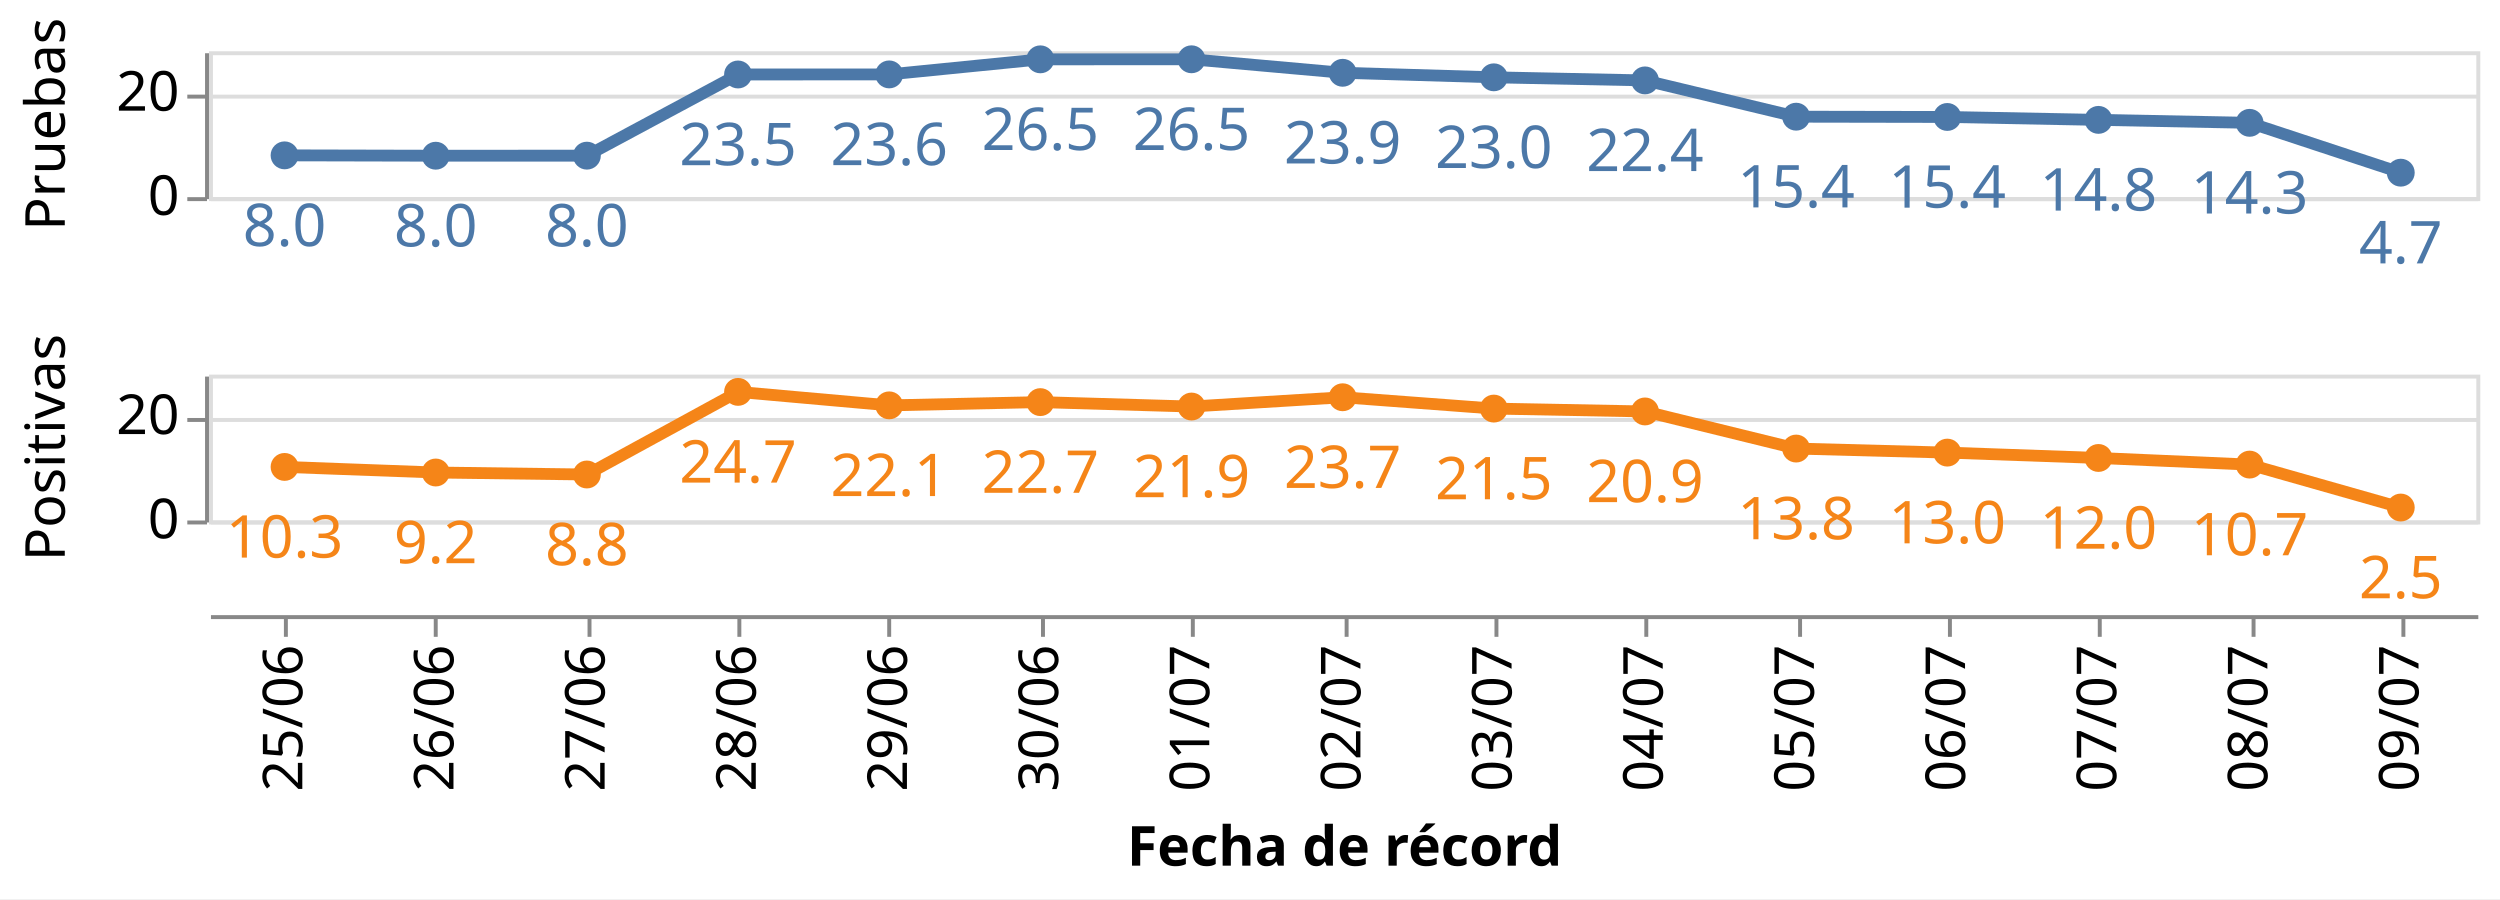
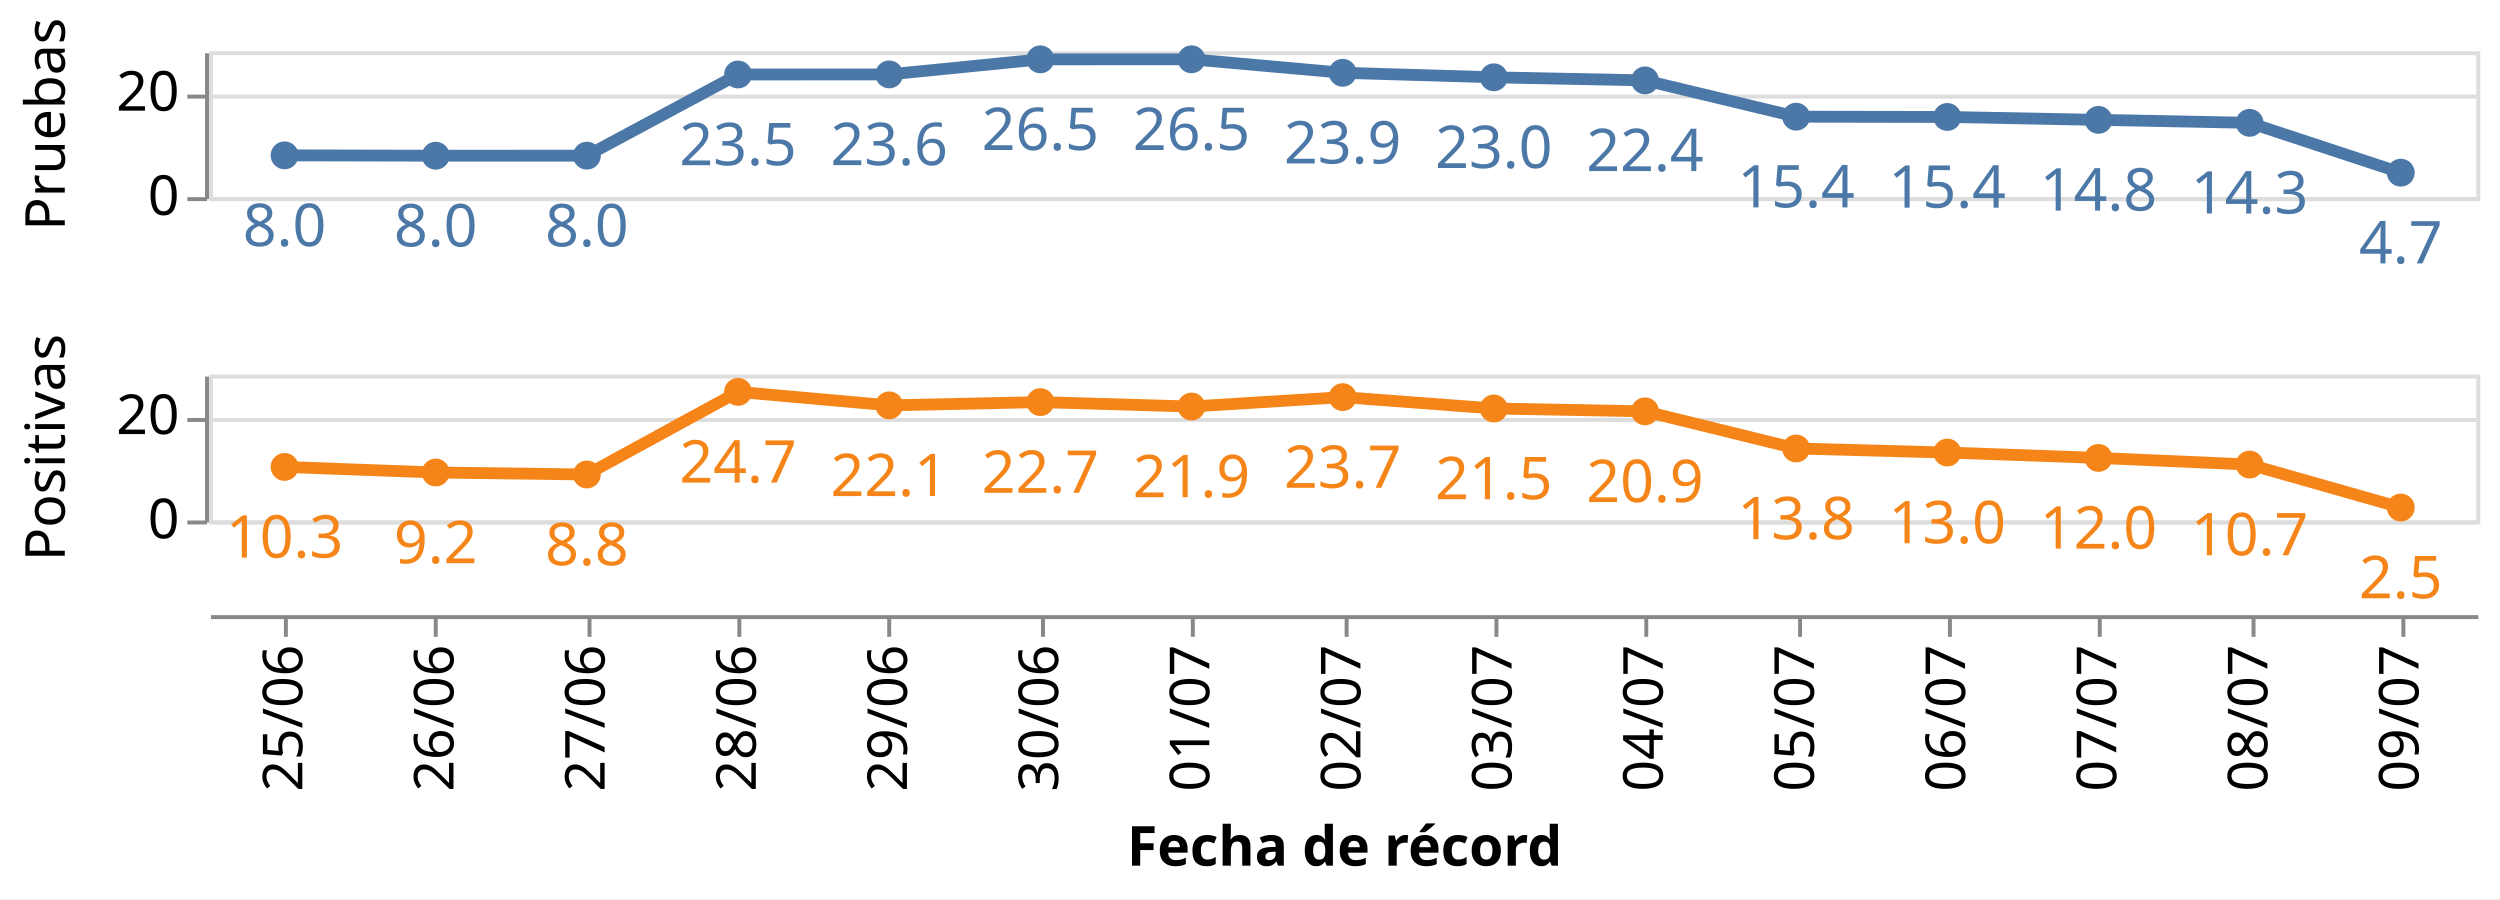
<svg xmlns="http://www.w3.org/2000/svg" class="marks" width="634" height="228" viewBox="0 0 634 228" version="1.1">
  <rect width="634" height="228" style="fill: white;" />
  <g transform="translate(53,13)">
    <g class="mark-group role-frame root">
      <g transform="translate(0,0)">
        <path class="background" d="M0,0h0v0h0Z" style="fill: none;" />
        <g>
          <g class="mark-group role-row-header row_header">
            <g transform="translate(-1,0)">
              <path class="background" d="M0,0h0v37h0Z" style="fill: none;" />
              <g>
                <g class="mark-group role-axis">
                  <g transform="translate(0.5,0.5)">
                    <path class="background" d="M0,0h0v0h0Z" style="pointer-events: none; fill: none;" />
                    <g>
                      <g class="mark-rule role-axis-tick" style="pointer-events: none;">
                        <line transform="translate(0,37)" x2="-5" y2="0" style="fill: none; stroke: #888; stroke-width: 1; opacity: 1;" />
                        <line transform="translate(0,11)" x2="-5" y2="0" style="fill: none; stroke: #888; stroke-width: 1; opacity: 1;" />
                      </g>
                      <g class="mark-text role-axis-label" style="pointer-events: none;">
                        <text text-anchor="end" transform="translate(-7,41)" style="font-family: sans-serif; font-size: 14px; fill: #000; opacity: 1;">0</text>
                        <text text-anchor="end" transform="translate(-7,14.57143)" style="font-family: sans-serif; font-size: 14px; fill: #000; opacity: 1;">20</text>
                      </g>
                      <g class="mark-rule role-axis-domain" style="pointer-events: none;">
                        <line transform="translate(0,37)" x2="0" y2="-37" style="fill: none; stroke: #888; stroke-width: 1; opacity: 1;" />
                      </g>
                    </g>
                    <path class="foreground" d="" style="pointer-events: none; display: none; fill: none;" />
                  </g>
                </g>
                <g class="mark-group role-title">
                  <g transform="translate(-46.57227,18.5)">
                    <path class="background" d="M0,0h0v0h0Z" style="pointer-events: none; fill: none;" />
                    <g>
                      <g class="mark-text role-title-text" style="pointer-events: none;">
                        <text text-anchor="middle" transform="translate(0,0) rotate(-90) translate(0,11)" style="font-family: sans-serif; font-size: 14px; fill: #000; opacity: 1;">Pruebas</text>
                      </g>
                    </g>
                    <path class="foreground" d="" style="pointer-events: none; display: none; fill: none;" />
                  </g>
                </g>
              </g>
              <path class="foreground" d="" style="display: none; fill: none;" />
            </g>
            <g transform="translate(-1,82)">
              <path class="background" d="M0,0h0v37h0Z" style="fill: none;" />
              <g>
                <g class="mark-group role-axis">
                  <g transform="translate(0.5,0.5)">
                    <path class="background" d="M0,0h0v0h0Z" style="pointer-events: none; fill: none;" />
                    <g>
                      <g class="mark-rule role-axis-tick" style="pointer-events: none;">
                        <line transform="translate(0,37)" x2="-5" y2="0" style="fill: none; stroke: #888; stroke-width: 1; opacity: 1;" />
                        <line transform="translate(0,11)" x2="-5" y2="0" style="fill: none; stroke: #888; stroke-width: 1; opacity: 1;" />
                      </g>
                      <g class="mark-text role-axis-label" style="pointer-events: none;">
                        <text text-anchor="end" transform="translate(-7,41)" style="font-family: sans-serif; font-size: 14px; fill: #000; opacity: 1;">0</text>
                        <text text-anchor="end" transform="translate(-7,14.57143)" style="font-family: sans-serif; font-size: 14px; fill: #000; opacity: 1;">20</text>
                      </g>
                      <g class="mark-rule role-axis-domain" style="pointer-events: none;">
                        <line transform="translate(0,37)" x2="0" y2="-37" style="fill: none; stroke: #888; stroke-width: 1; opacity: 1;" />
                      </g>
                    </g>
                    <path class="foreground" d="" style="pointer-events: none; display: none; fill: none;" />
                  </g>
                </g>
                <g class="mark-group role-title">
                  <g transform="translate(-46.57227,18.5)">
                    <path class="background" d="M0,0h0v0h0Z" style="pointer-events: none; fill: none;" />
                    <g>
                      <g class="mark-text role-title-text" style="pointer-events: none;">
                        <text text-anchor="middle" transform="translate(0,0) rotate(-90) translate(0,11)" style="font-family: sans-serif; font-size: 14px; fill: #000; opacity: 1;">Positivas</text>
                      </g>
                    </g>
                    <path class="foreground" d="" style="pointer-events: none; display: none; fill: none;" />
                  </g>
                </g>
              </g>
              <path class="foreground" d="" style="display: none; fill: none;" />
            </g>
          </g>
          <g class="mark-group role-column-footer column_footer">
            <g transform="translate(0,143)">
              <path class="background" d="M0,0h575v0h-575Z" style="fill: none;" />
              <g>
                <g class="mark-group role-axis">
                  <g transform="translate(0.5,0.5)">
                    <path class="background" d="M0,0h0v0h0Z" style="pointer-events: none; fill: none;" />
                    <g>
                      <g class="mark-rule role-axis-tick" style="pointer-events: none;">
                        <line transform="translate(19,0)" x2="0" y2="5" style="fill: none; stroke: #888; stroke-width: 1; opacity: 1;" />
                        <line transform="translate(57,0)" x2="0" y2="5" style="fill: none; stroke: #888; stroke-width: 1; opacity: 1;" />
                        <line transform="translate(96,0)" x2="0" y2="5" style="fill: none; stroke: #888; stroke-width: 1; opacity: 1;" />
                        <line transform="translate(134,0)" x2="0" y2="5" style="fill: none; stroke: #888; stroke-width: 1; opacity: 1;" />
                        <line transform="translate(172,0)" x2="0" y2="5" style="fill: none; stroke: #888; stroke-width: 1; opacity: 1;" />
                        <line transform="translate(211,0)" x2="0" y2="5" style="fill: none; stroke: #888; stroke-width: 1; opacity: 1;" />
                        <line transform="translate(249,0)" x2="0" y2="5" style="fill: none; stroke: #888; stroke-width: 1; opacity: 1;" />
                        <line transform="translate(288,0)" x2="0" y2="5" style="fill: none; stroke: #888; stroke-width: 1; opacity: 1;" />
                        <line transform="translate(326,0)" x2="0" y2="5" style="fill: none; stroke: #888; stroke-width: 1; opacity: 1;" />
                        <line transform="translate(364,0)" x2="0" y2="5" style="fill: none; stroke: #888; stroke-width: 1; opacity: 1;" />
                        <line transform="translate(403,0)" x2="0" y2="5" style="fill: none; stroke: #888; stroke-width: 1; opacity: 1;" />
                        <line transform="translate(441,0)" x2="0" y2="5" style="fill: none; stroke: #888; stroke-width: 1; opacity: 1;" />
                        <line transform="translate(479,0)" x2="0" y2="5" style="fill: none; stroke: #888; stroke-width: 1; opacity: 1;" />
                        <line transform="translate(518,0)" x2="0" y2="5" style="fill: none; stroke: #888; stroke-width: 1; opacity: 1;" />
                        <line transform="translate(556,0)" x2="0" y2="5" style="fill: none; stroke: #888; stroke-width: 1; opacity: 1;" />
                      </g>
                      <g class="mark-text role-axis-label" style="pointer-events: none;">
                        <text text-anchor="end" transform="translate(19.16667,7) rotate(270) translate(0,4)" style="font-family: sans-serif; font-size: 14px; fill: #000; opacity: 1;">25/06</text>
                        <text text-anchor="end" transform="translate(57.5,7) rotate(270) translate(0,4)" style="font-family: sans-serif; font-size: 14px; fill: #000; opacity: 1;">26/06</text>
                        <text text-anchor="end" transform="translate(95.83333,7) rotate(270) translate(0,4)" style="font-family: sans-serif; font-size: 14px; fill: #000; opacity: 1;">27/06</text>
                        <text text-anchor="end" transform="translate(134.1667,7) rotate(270) translate(0,4)" style="font-family: sans-serif; font-size: 14px; fill: #000; opacity: 1;">28/06</text>
                        <text text-anchor="end" transform="translate(172.5,7) rotate(270) translate(0,4)" style="font-family: sans-serif; font-size: 14px; fill: #000; opacity: 1;">29/06</text>
                        <text text-anchor="end" transform="translate(210.8333,7) rotate(270) translate(0,4)" style="font-family: sans-serif; font-size: 14px; fill: #000; opacity: 1;">30/06</text>
                        <text text-anchor="end" transform="translate(249.1667,7) rotate(270) translate(0,4)" style="font-family: sans-serif; font-size: 14px; fill: #000; opacity: 1;">01/07</text>
                        <text text-anchor="end" transform="translate(287.5,7) rotate(270) translate(0,4)" style="font-family: sans-serif; font-size: 14px; fill: #000; opacity: 1;">02/07</text>
                        <text text-anchor="end" transform="translate(325.8333,7) rotate(270) translate(0,4)" style="font-family: sans-serif; font-size: 14px; fill: #000; opacity: 1;">03/07</text>
                        <text text-anchor="end" transform="translate(364.1667,7) rotate(270) translate(0,4)" style="font-family: sans-serif; font-size: 14px; fill: #000; opacity: 1;">04/07</text>
                        <text text-anchor="end" transform="translate(402.5,7) rotate(270) translate(0,4)" style="font-family: sans-serif; font-size: 14px; fill: #000; opacity: 1;">05/07</text>
                        <text text-anchor="end" transform="translate(440.8333,7) rotate(270) translate(0,4)" style="font-family: sans-serif; font-size: 14px; fill: #000; opacity: 1;">06/07</text>
                        <text text-anchor="end" transform="translate(479.1667,7) rotate(270) translate(0,4)" style="font-family: sans-serif; font-size: 14px; fill: #000; opacity: 1;">07/07</text>
                        <text text-anchor="end" transform="translate(517.5,7) rotate(270) translate(0,4)" style="font-family: sans-serif; font-size: 14px; fill: #000; opacity: 1;">08/07</text>
                        <text text-anchor="end" transform="translate(555.8333,7) rotate(270) translate(0,4)" style="font-family: sans-serif; font-size: 14px; fill: #000; opacity: 1;">09/07</text>
                      </g>
                      <g class="mark-rule role-axis-domain" style="pointer-events: none;">
                        <line transform="translate(0,0)" x2="575" y2="0" style="fill: none; stroke: #888; stroke-width: 1; opacity: 1;" />
                      </g>
                      <g class="mark-text role-axis-title" style="pointer-events: none;">
                        <text text-anchor="middle" transform="translate(287.5,63.03418)" style="font-family: sans-serif; font-size: 14px; font-weight: bold; fill: #000; opacity: 1;">Fecha de récord</text>
                      </g>
                    </g>
                    <path class="foreground" d="" style="pointer-events: none; display: none; fill: none;" />
                  </g>
                </g>
              </g>
              <path class="foreground" d="" style="display: none; fill: none;" />
            </g>
          </g>
          <g class="mark-group role-scope cell">
            <g transform="translate(0,0)">
              <path class="background" d="M0.5,0.5h575v37h-575Z" style="fill: none; stroke: #ddd;" />
              <g>
                <g class="mark-group role-axis">
                  <g transform="translate(0.5,0.5)">
                    <path class="background" d="M0,0h0v0h0Z" style="pointer-events: none; fill: none;" />
                    <g>
                      <g class="mark-rule role-axis-grid" style="pointer-events: none;">
                        <line transform="translate(0,37)" x2="575" y2="0" style="fill: none; stroke: #ddd; stroke-width: 1; opacity: 1;" />
                        <line transform="translate(0,11)" x2="575" y2="0" style="fill: none; stroke: #ddd; stroke-width: 1; opacity: 1;" />
                      </g>
                    </g>
                    <path class="foreground" d="" style="pointer-events: none; display: none; fill: none;" />
                  </g>
                </g>
                <g class="mark-group role-scope child_layer_0_layer_0_pathgroup">
                  <g transform="translate(0,0)">
                    <path class="background" d="M0,0h575v37h-575Z" style="fill: none;" />
                    <g>
                      <g class="mark-line role-mark child_layer_0_layer_0_marks">
-                         <path d="M19.167,26.397L57.5,26.489L95.833,26.473L134.167,5.889L172.5,5.87L210.833,2.048L249.167,2.036L287.5,5.46L325.833,6.608L364.167,7.391L402.5,16.592L440.833,16.662L479.167,17.4L517.5,18.149L555.833,30.792" style="fill: none; stroke: #4c78a8; stroke-width: 3;" />
+                         <path d="M19.167,26.397L57.5,26.489L95.833,26.473L134.167,5.889L172.5,5.87L210.833,2.048L249.167,2.036L287.5,5.46L325.833,6.608L364.167,7.391L402.5,16.591L440.833,16.662L479.167,17.4L517.5,18.149L555.833,30.792" style="fill: none; stroke: #4c78a8; stroke-width: 3;" />
                      </g>
                    </g>
                    <path class="foreground" d="" style="display: none; fill: none;" />
                  </g>
                </g>
                <g class="mark-symbol role-mark child_layer_0_layer_1_marks">
                  <path transform="translate(555.8333,30.79198)" d="M3.536,0A3.536,3.536,0,1,1,-3.536,0A3.536,3.536,0,1,1,3.536,0" style="fill: #4c78a8; stroke-width: 2; opacity: 1;" />
-                   <path transform="translate(517.5,18.14937)" d="M3.536,0A3.536,3.536,0,1,1,-3.536,0A3.536,3.536,0,1,1,3.536,0" style="fill: #4c78a8; stroke-width: 2; opacity: 1;" />
-                   <path transform="translate(479.1667,17.4004)" d="M3.536,0A3.536,3.536,0,1,1,-3.536,0A3.536,3.536,0,1,1,3.536,0" style="fill: #4c78a8; stroke-width: 2; opacity: 1;" />
-                   <path transform="translate(440.8333,16.66207)" d="M3.536,0A3.536,3.536,0,1,1,-3.536,0A3.536,3.536,0,1,1,3.536,0" style="fill: #4c78a8; stroke-width: 2; opacity: 1;" />
-                   <path transform="translate(402.5,16.59164)" d="M3.536,0A3.536,3.536,0,1,1,-3.536,0A3.536,3.536,0,1,1,3.536,0" style="fill: #4c78a8; stroke-width: 2; opacity: 1;" />
-                   <path transform="translate(364.1667,7.39077)" d="M3.536,0A3.536,3.536,0,1,1,-3.536,0A3.536,3.536,0,1,1,3.536,0" style="fill: #4c78a8; stroke-width: 2; opacity: 1;" />
-                   <path transform="translate(325.8333,6.608104)" d="M3.536,0A3.536,3.536,0,1,1,-3.536,0A3.536,3.536,0,1,1,3.536,0" style="fill: #4c78a8; stroke-width: 2; opacity: 1;" />
-                   <path transform="translate(287.5,5.460248)" d="M3.536,0A3.536,3.536,0,1,1,-3.536,0A3.536,3.536,0,1,1,3.536,0" style="fill: #4c78a8; stroke-width: 2; opacity: 1;" />
+                   <path transform="translate(517.5,18.14914)" d="M3.536,0A3.536,3.536,0,1,1,-3.536,0A3.536,3.536,0,1,1,3.536,0" style="fill: #4c78a8; stroke-width: 2; opacity: 1;" />
+                   <path transform="translate(479.1667,17.40015)" d="M3.536,0A3.536,3.536,0,1,1,-3.536,0A3.536,3.536,0,1,1,3.536,0" style="fill: #4c78a8; stroke-width: 2; opacity: 1;" />
+                   <path transform="translate(440.8333,16.66179)" d="M3.536,0A3.536,3.536,0,1,1,-3.536,0A3.536,3.536,0,1,1,3.536,0" style="fill: #4c78a8; stroke-width: 2; opacity: 1;" />
+                   <path transform="translate(402.5,16.59136)" d="M3.536,0A3.536,3.536,0,1,1,-3.536,0A3.536,3.536,0,1,1,3.536,0" style="fill: #4c78a8; stroke-width: 2; opacity: 1;" />
+                   <path transform="translate(364.1667,7.390524)" d="M3.536,0A3.536,3.536,0,1,1,-3.536,0A3.536,3.536,0,1,1,3.536,0" style="fill: #4c78a8; stroke-width: 2; opacity: 1;" />
+                   <path transform="translate(325.8333,6.607842)" d="M3.536,0A3.536,3.536,0,1,1,-3.536,0A3.536,3.536,0,1,1,3.536,0" style="fill: #4c78a8; stroke-width: 2; opacity: 1;" />
+                   <path transform="translate(287.5,5.459962)" d="M3.536,0A3.536,3.536,0,1,1,-3.536,0A3.536,3.536,0,1,1,3.536,0" style="fill: #4c78a8; stroke-width: 2; opacity: 1;" />
                  <path transform="translate(249.1667,2.035681)" d="M3.536,0A3.536,3.536,0,1,1,-3.536,0A3.536,3.536,0,1,1,3.536,0" style="fill: #4c78a8; stroke-width: 2; opacity: 1;" />
                  <path transform="translate(210.8333,2.047918)" d="M3.536,0A3.536,3.536,0,1,1,-3.536,0A3.536,3.536,0,1,1,3.536,0" style="fill: #4c78a8; stroke-width: 2; opacity: 1;" />
                  <path transform="translate(172.5,5.869972)" d="M3.536,0A3.536,3.536,0,1,1,-3.536,0A3.536,3.536,0,1,1,3.536,0" style="fill: #4c78a8; stroke-width: 2; opacity: 1;" />
                  <path transform="translate(134.1667,5.888822)" d="M3.536,0A3.536,3.536,0,1,1,-3.536,0A3.536,3.536,0,1,1,3.536,0" style="fill: #4c78a8; stroke-width: 2; opacity: 1;" />
                  <path transform="translate(95.83333,26.47349)" d="M3.536,0A3.536,3.536,0,1,1,-3.536,0A3.536,3.536,0,1,1,3.536,0" style="fill: #4c78a8; stroke-width: 2; opacity: 1;" />
                  <path transform="translate(57.5,26.48894)" d="M3.536,0A3.536,3.536,0,1,1,-3.536,0A3.536,3.536,0,1,1,3.536,0" style="fill: #4c78a8; stroke-width: 2; opacity: 1;" />
                  <path transform="translate(19.16667,26.39743)" d="M3.536,0A3.536,3.536,0,1,1,-3.536,0A3.536,3.536,0,1,1,3.536,0" style="fill: #4c78a8; stroke-width: 2; opacity: 1;" />
                </g>
                <g class="mark-text role-mark child_layer_1_marks">
                  <text text-anchor="middle" transform="translate(555.8333,53.79198)" style="font-family: sans-serif; font-size: 15px; fill: #4c78a8;">4.7</text>
-                   <text text-anchor="middle" transform="translate(517.5,41.14937)" style="font-family: sans-serif; font-size: 15px; fill: #4c78a8;">14.3</text>
-                   <text text-anchor="middle" transform="translate(479.1667,40.4004)" style="font-family: sans-serif; font-size: 15px; fill: #4c78a8;">14.8</text>
-                   <text text-anchor="middle" transform="translate(440.8333,39.66207)" style="font-family: sans-serif; font-size: 15px; fill: #4c78a8;">15.4</text>
-                   <text text-anchor="middle" transform="translate(402.5,39.59164)" style="font-family: sans-serif; font-size: 15px; fill: #4c78a8;">15.4</text>
-                   <text text-anchor="middle" transform="translate(364.1667,30.39077)" style="font-family: sans-serif; font-size: 15px; fill: #4c78a8;">22.4</text>
-                   <text text-anchor="middle" transform="translate(325.8333,29.6081)" style="font-family: sans-serif; font-size: 15px; fill: #4c78a8;">23.0</text>
-                   <text text-anchor="middle" transform="translate(287.5,28.46025)" style="font-family: sans-serif; font-size: 15px; fill: #4c78a8;">23.9</text>
+                   <text text-anchor="middle" transform="translate(517.5,41.14914)" style="font-family: sans-serif; font-size: 15px; fill: #4c78a8;">14.3</text>
+                   <text text-anchor="middle" transform="translate(479.1667,40.40015)" style="font-family: sans-serif; font-size: 15px; fill: #4c78a8;">14.8</text>
+                   <text text-anchor="middle" transform="translate(440.8333,39.66179)" style="font-family: sans-serif; font-size: 15px; fill: #4c78a8;">15.4</text>
+                   <text text-anchor="middle" transform="translate(402.5,39.59136)" style="font-family: sans-serif; font-size: 15px; fill: #4c78a8;">15.4</text>
+                   <text text-anchor="middle" transform="translate(364.1667,30.39052)" style="font-family: sans-serif; font-size: 15px; fill: #4c78a8;">22.4</text>
+                   <text text-anchor="middle" transform="translate(325.8333,29.60784)" style="font-family: sans-serif; font-size: 15px; fill: #4c78a8;">23.0</text>
+                   <text text-anchor="middle" transform="translate(287.5,28.45996)" style="font-family: sans-serif; font-size: 15px; fill: #4c78a8;">23.9</text>
                  <text text-anchor="middle" transform="translate(249.1667,25.03568)" style="font-family: sans-serif; font-size: 15px; fill: #4c78a8;">26.5</text>
                  <text text-anchor="middle" transform="translate(210.8333,25.04792)" style="font-family: sans-serif; font-size: 15px; fill: #4c78a8;">26.5</text>
                  <text text-anchor="middle" transform="translate(172.5,28.86997)" style="font-family: sans-serif; font-size: 15px; fill: #4c78a8;">23.6</text>
                  <text text-anchor="middle" transform="translate(134.1667,28.88882)" style="font-family: sans-serif; font-size: 15px; fill: #4c78a8;">23.5</text>
                  <text text-anchor="middle" transform="translate(95.83333,49.47349)" style="font-family: sans-serif; font-size: 15px; fill: #4c78a8;">8.0</text>
                  <text text-anchor="middle" transform="translate(57.5,49.48894)" style="font-family: sans-serif; font-size: 15px; fill: #4c78a8;">8.0</text>
                  <text text-anchor="middle" transform="translate(19.16667,49.39743)" style="font-family: sans-serif; font-size: 15px; fill: #4c78a8;">8.0</text>
                </g>
              </g>
              <path class="foreground" d="" style="display: none; fill: none;" />
            </g>
            <g transform="translate(0,82)">
              <path class="background" d="M0.5,0.5h575v37h-575Z" style="fill: none; stroke: #ddd;" />
              <g>
                <g class="mark-group role-axis">
                  <g transform="translate(0.5,0.5)">
                    <path class="background" d="M0,0h0v0h0Z" style="pointer-events: none; fill: none;" />
                    <g>
                      <g class="mark-rule role-axis-grid" style="pointer-events: none;">
                        <line transform="translate(0,37)" x2="575" y2="0" style="fill: none; stroke: #ddd; stroke-width: 1; opacity: 1;" />
                        <line transform="translate(0,11)" x2="575" y2="0" style="fill: none; stroke: #ddd; stroke-width: 1; opacity: 1;" />
                      </g>
                    </g>
                    <path class="foreground" d="" style="pointer-events: none; display: none; fill: none;" />
                  </g>
                </g>
                <g class="mark-group role-scope child_layer_0_layer_0_pathgroup">
                  <g transform="translate(0,0)">
                    <path class="background" d="M0,0h575v37h-575Z" style="fill: none;" />
                    <g>
                      <g class="mark-line role-mark child_layer_0_layer_0_marks">
-                         <path d="M19.167,23.412L57.5,24.828L95.833,25.333L134.167,4.382L172.5,7.8L210.833,6.976L249.167,8.098L287.5,5.744L325.833,8.617L364.167,9.343L402.5,18.755L440.833,19.782L479.167,21.141L517.5,22.82L555.833,33.712" style="fill: none; stroke: #f58518; stroke-width: 3;" />
+                         <path d="M19.167,23.412L57.5,24.828L95.833,25.333L134.167,4.382L172.5,7.8L210.833,6.976L249.167,8.098L287.5,5.712L325.833,8.592L364.167,9.319L402.5,18.738L440.833,19.767L479.167,21.13L517.5,22.812L555.833,33.712" style="fill: none; stroke: #f58518; stroke-width: 3;" />
                      </g>
                    </g>
                    <path class="foreground" d="" style="display: none; fill: none;" />
                  </g>
                </g>
                <g class="mark-symbol role-mark child_layer_0_layer_1_marks">
                  <path transform="translate(555.8333,33.71193)" d="M3.536,0A3.536,3.536,0,1,1,-3.536,0A3.536,3.536,0,1,1,3.536,0" style="fill: #f58518; stroke-width: 2; opacity: 1;" />
-                   <path transform="translate(517.5,22.82029)" d="M3.536,0A3.536,3.536,0,1,1,-3.536,0A3.536,3.536,0,1,1,3.536,0" style="fill: #f58518; stroke-width: 2; opacity: 1;" />
-                   <path transform="translate(479.1667,21.14122)" d="M3.536,0A3.536,3.536,0,1,1,-3.536,0A3.536,3.536,0,1,1,3.536,0" style="fill: #f58518; stroke-width: 2; opacity: 1;" />
-                   <path transform="translate(440.8333,19.78223)" d="M3.536,0A3.536,3.536,0,1,1,-3.536,0A3.536,3.536,0,1,1,3.536,0" style="fill: #f58518; stroke-width: 2; opacity: 1;" />
-                   <path transform="translate(402.5,18.75478)" d="M3.536,0A3.536,3.536,0,1,1,-3.536,0A3.536,3.536,0,1,1,3.536,0" style="fill: #f58518; stroke-width: 2; opacity: 1;" />
-                   <path transform="translate(364.1667,9.342679)" d="M3.536,0A3.536,3.536,0,1,1,-3.536,0A3.536,3.536,0,1,1,3.536,0" style="fill: #f58518; stroke-width: 2; opacity: 1;" />
-                   <path transform="translate(325.8333,8.617008)" d="M3.536,0A3.536,3.536,0,1,1,-3.536,0A3.536,3.536,0,1,1,3.536,0" style="fill: #f58518; stroke-width: 2; opacity: 1;" />
-                   <path transform="translate(287.5,5.743855)" d="M3.536,0A3.536,3.536,0,1,1,-3.536,0A3.536,3.536,0,1,1,3.536,0" style="fill: #f58518; stroke-width: 2; opacity: 1;" />
+                   <path transform="translate(517.5,22.81163)" d="M3.536,0A3.536,3.536,0,1,1,-3.536,0A3.536,3.536,0,1,1,3.536,0" style="fill: #f58518; stroke-width: 2; opacity: 1;" />
+                   <path transform="translate(479.1667,21.12972)" d="M3.536,0A3.536,3.536,0,1,1,-3.536,0A3.536,3.536,0,1,1,3.536,0" style="fill: #f58518; stroke-width: 2; opacity: 1;" />
+                   <path transform="translate(440.8333,19.76723)" d="M3.536,0A3.536,3.536,0,1,1,-3.536,0A3.536,3.536,0,1,1,3.536,0" style="fill: #f58518; stroke-width: 2; opacity: 1;" />
+                   <path transform="translate(402.5,18.73801)" d="M3.536,0A3.536,3.536,0,1,1,-3.536,0A3.536,3.536,0,1,1,3.536,0" style="fill: #f58518; stroke-width: 2; opacity: 1;" />
+                   <path transform="translate(364.1667,9.31884)" d="M3.536,0A3.536,3.536,0,1,1,-3.536,0A3.536,3.536,0,1,1,3.536,0" style="fill: #f58518; stroke-width: 2; opacity: 1;" />
+                   <path transform="translate(325.8333,8.591599)" d="M3.536,0A3.536,3.536,0,1,1,-3.536,0A3.536,3.536,0,1,1,3.536,0" style="fill: #f58518; stroke-width: 2; opacity: 1;" />
+                   <path transform="translate(287.5,5.711926)" d="M3.536,0A3.536,3.536,0,1,1,-3.536,0A3.536,3.536,0,1,1,3.536,0" style="fill: #f58518; stroke-width: 2; opacity: 1;" />
                  <path transform="translate(249.1667,8.097914)" d="M3.536,0A3.536,3.536,0,1,1,-3.536,0A3.536,3.536,0,1,1,3.536,0" style="fill: #f58518; stroke-width: 2; opacity: 1;" />
                  <path transform="translate(210.8333,6.976054)" d="M3.536,0A3.536,3.536,0,1,1,-3.536,0A3.536,3.536,0,1,1,3.536,0" style="fill: #f58518; stroke-width: 2; opacity: 1;" />
                  <path transform="translate(172.5,7.799515)" d="M3.536,0A3.536,3.536,0,1,1,-3.536,0A3.536,3.536,0,1,1,3.536,0" style="fill: #f58518; stroke-width: 2; opacity: 1;" />
                  <path transform="translate(134.1667,4.382199)" d="M3.536,0A3.536,3.536,0,1,1,-3.536,0A3.536,3.536,0,1,1,3.536,0" style="fill: #f58518; stroke-width: 2; opacity: 1;" />
                  <path transform="translate(95.83333,25.33275)" d="M3.536,0A3.536,3.536,0,1,1,-3.536,0A3.536,3.536,0,1,1,3.536,0" style="fill: #f58518; stroke-width: 2; opacity: 1;" />
                  <path transform="translate(57.5,24.82836)" d="M3.536,0A3.536,3.536,0,1,1,-3.536,0A3.536,3.536,0,1,1,3.536,0" style="fill: #f58518; stroke-width: 2; opacity: 1;" />
                  <path transform="translate(19.16667,23.41173)" d="M3.536,0A3.536,3.536,0,1,1,-3.536,0A3.536,3.536,0,1,1,3.536,0" style="fill: #f58518; stroke-width: 2; opacity: 1;" />
                </g>
                <g class="mark-text role-mark child_layer_1_marks">
                  <text text-anchor="middle" transform="translate(555.8333,56.71193)" style="font-family: sans-serif; font-size: 15px; fill: #f58518;">2.5</text>
-                   <text text-anchor="middle" transform="translate(517.5,45.82029)" style="font-family: sans-serif; font-size: 15px; fill: #f58518;">10.7</text>
-                   <text text-anchor="middle" transform="translate(479.1667,44.14122)" style="font-family: sans-serif; font-size: 15px; fill: #f58518;">12.0</text>
-                   <text text-anchor="middle" transform="translate(440.8333,42.78223)" style="font-family: sans-serif; font-size: 15px; fill: #f58518;">13.0</text>
-                   <text text-anchor="middle" transform="translate(402.5,41.75478)" style="font-family: sans-serif; font-size: 15px; fill: #f58518;">13.8</text>
-                   <text text-anchor="middle" transform="translate(364.1667,32.34268)" style="font-family: sans-serif; font-size: 15px; fill: #f58518;">20.9</text>
-                   <text text-anchor="middle" transform="translate(325.8333,31.61701)" style="font-family: sans-serif; font-size: 15px; fill: #f58518;">21.5</text>
-                   <text text-anchor="middle" transform="translate(287.5,28.74386)" style="font-family: sans-serif; font-size: 15px; fill: #f58518;">23.7</text>
+                   <text text-anchor="middle" transform="translate(517.5,45.81163)" style="font-family: sans-serif; font-size: 15px; fill: #f58518;">10.7</text>
+                   <text text-anchor="middle" transform="translate(479.1667,44.12972)" style="font-family: sans-serif; font-size: 15px; fill: #f58518;">12.0</text>
+                   <text text-anchor="middle" transform="translate(440.8333,42.76723)" style="font-family: sans-serif; font-size: 15px; fill: #f58518;">13.0</text>
+                   <text text-anchor="middle" transform="translate(402.5,41.73801)" style="font-family: sans-serif; font-size: 15px; fill: #f58518;">13.8</text>
+                   <text text-anchor="middle" transform="translate(364.1667,32.31884)" style="font-family: sans-serif; font-size: 15px; fill: #f58518;">20.9</text>
+                   <text text-anchor="middle" transform="translate(325.8333,31.5916)" style="font-family: sans-serif; font-size: 15px; fill: #f58518;">21.5</text>
+                   <text text-anchor="middle" transform="translate(287.5,28.71193)" style="font-family: sans-serif; font-size: 15px; fill: #f58518;">23.7</text>
                  <text text-anchor="middle" transform="translate(249.1667,31.09791)" style="font-family: sans-serif; font-size: 15px; fill: #f58518;">21.9</text>
                  <text text-anchor="middle" transform="translate(210.8333,29.97605)" style="font-family: sans-serif; font-size: 15px; fill: #f58518;">22.7</text>
                  <text text-anchor="middle" transform="translate(172.5,30.79951)" style="font-family: sans-serif; font-size: 15px; fill: #f58518;">22.1</text>
                  <text text-anchor="middle" transform="translate(134.1667,27.3822)" style="font-family: sans-serif; font-size: 15px; fill: #f58518;">24.7</text>
                  <text text-anchor="middle" transform="translate(95.83333,48.33275)" style="font-family: sans-serif; font-size: 15px; fill: #f58518;">8.8</text>
                  <text text-anchor="middle" transform="translate(57.5,47.82836)" style="font-family: sans-serif; font-size: 15px; fill: #f58518;">9.2</text>
                  <text text-anchor="middle" transform="translate(19.16667,46.41173)" style="font-family: sans-serif; font-size: 15px; fill: #f58518;">10.3</text>
                </g>
              </g>
              <path class="foreground" d="" style="display: none; fill: none;" />
            </g>
          </g>
        </g>
        <path class="foreground" d="" style="display: none; fill: none;" />
      </g>
    </g>
  </g>
</svg>
